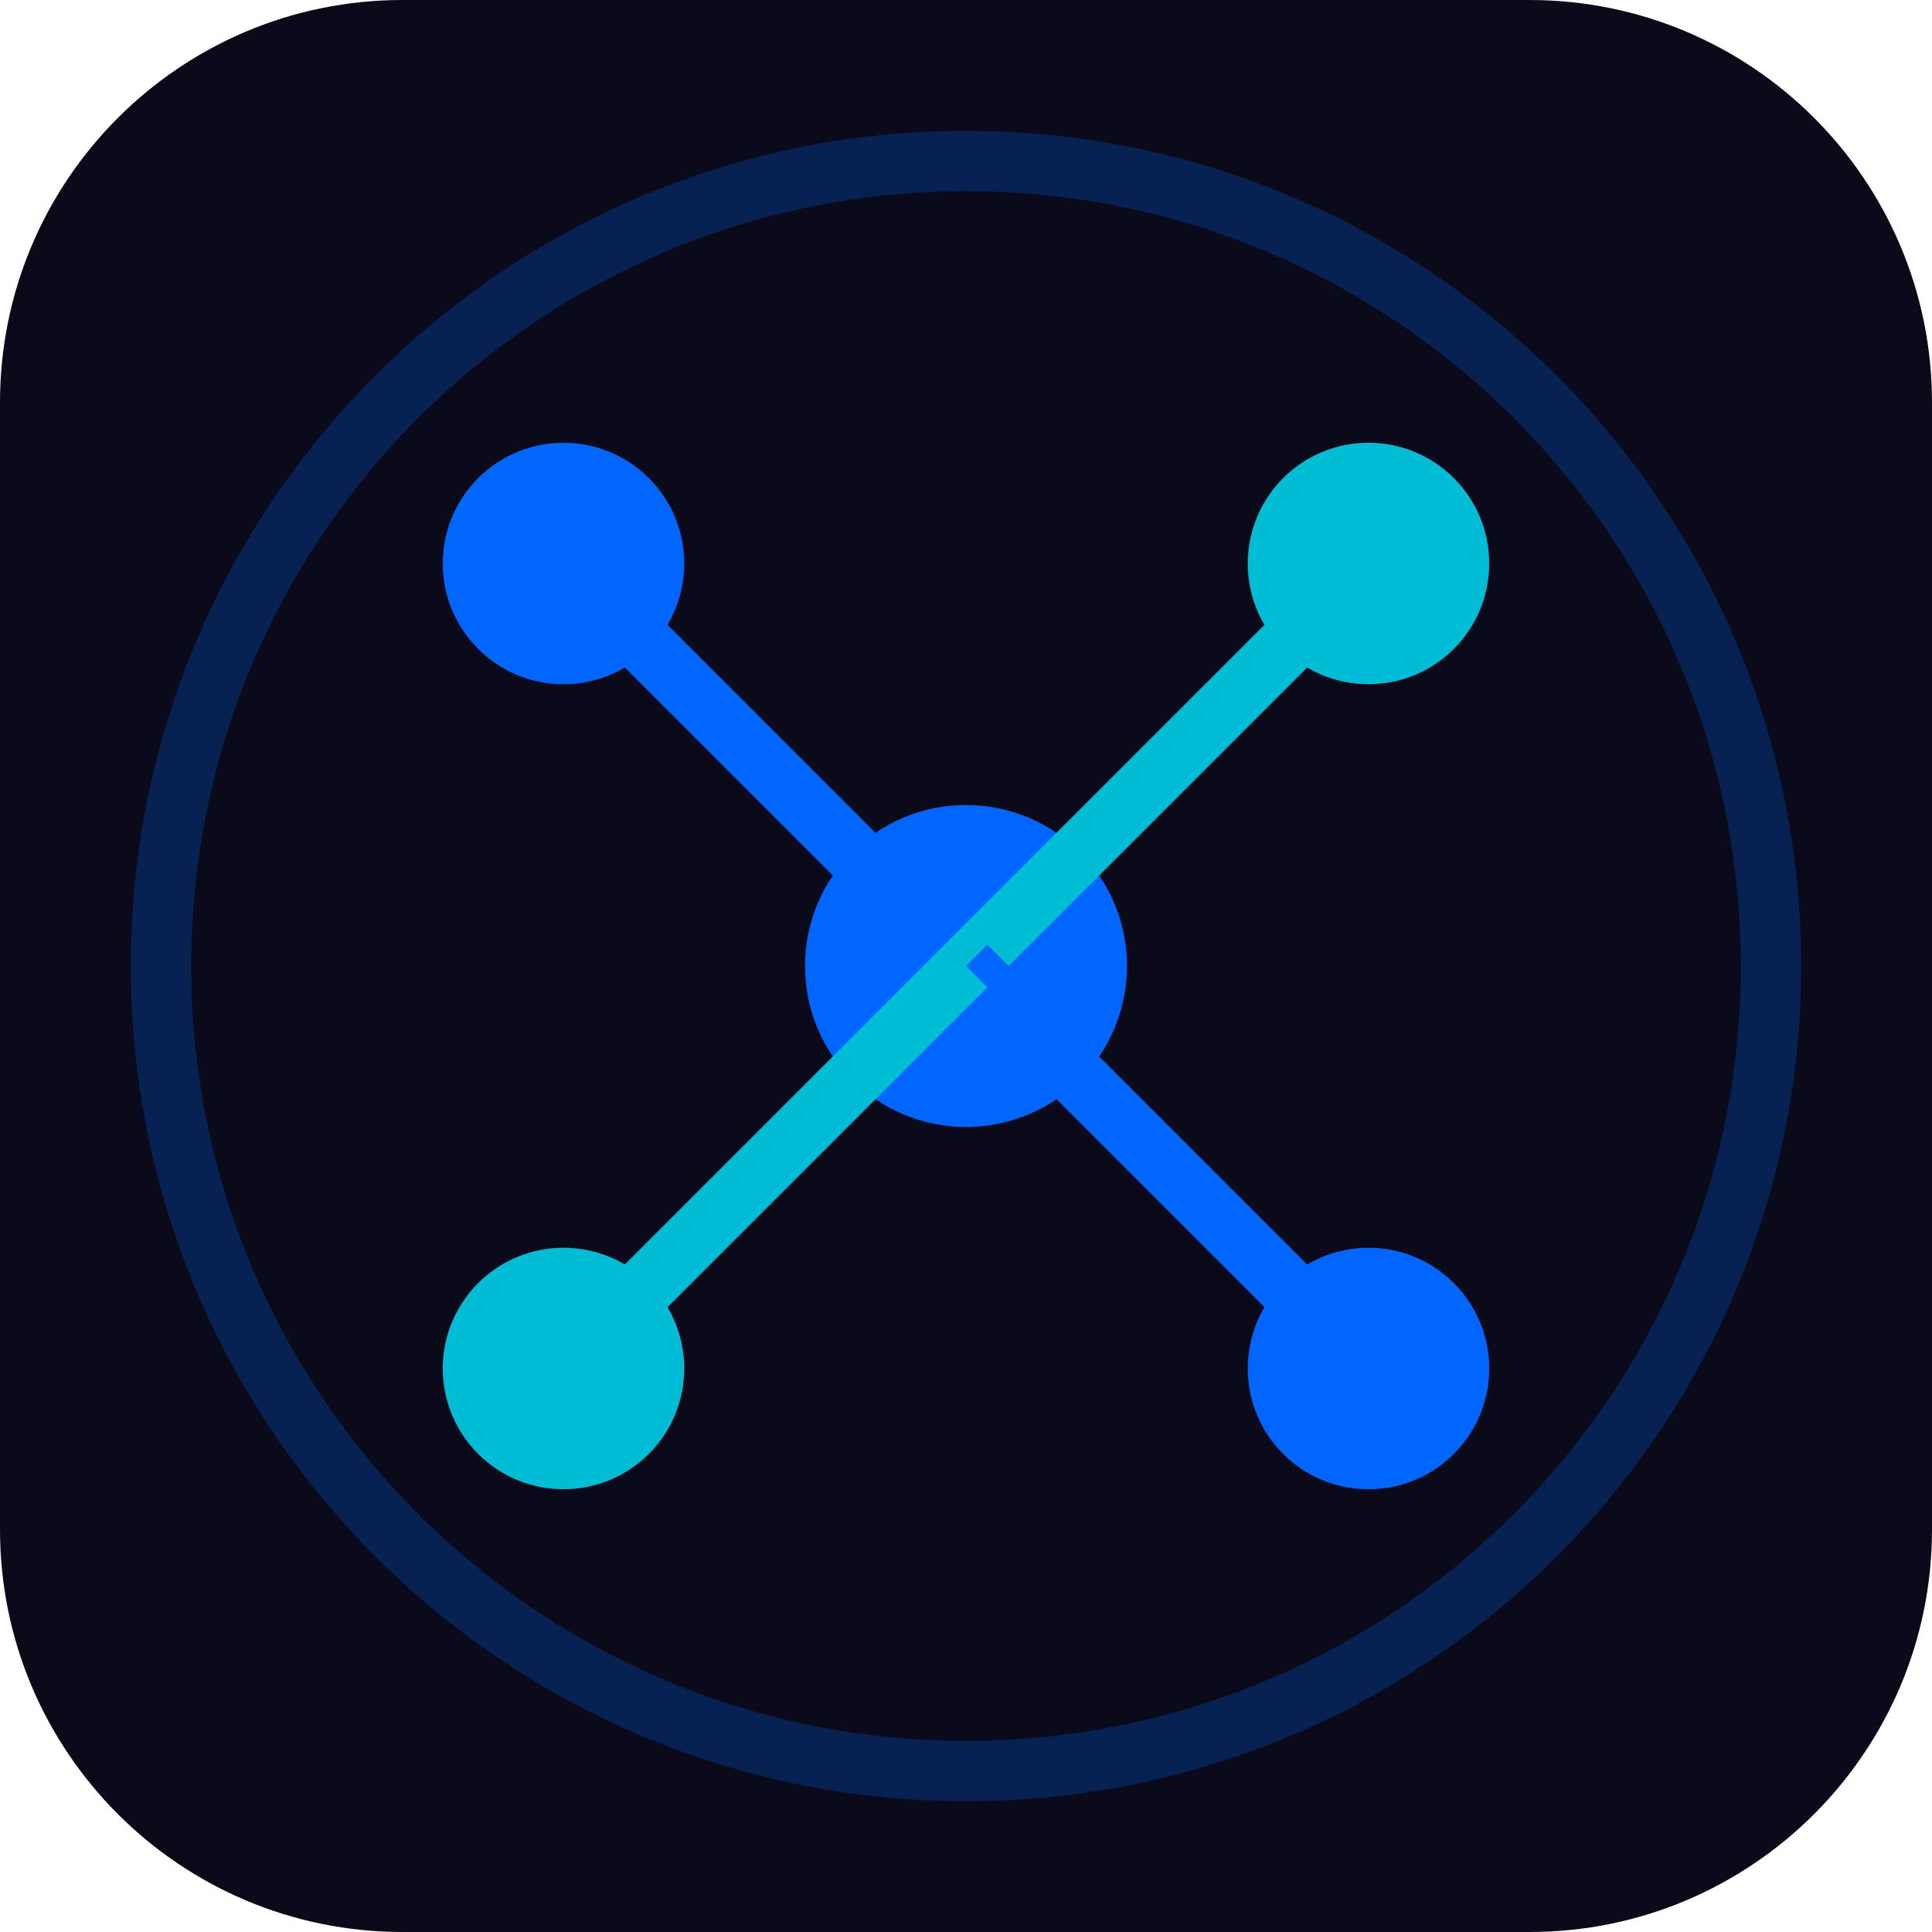
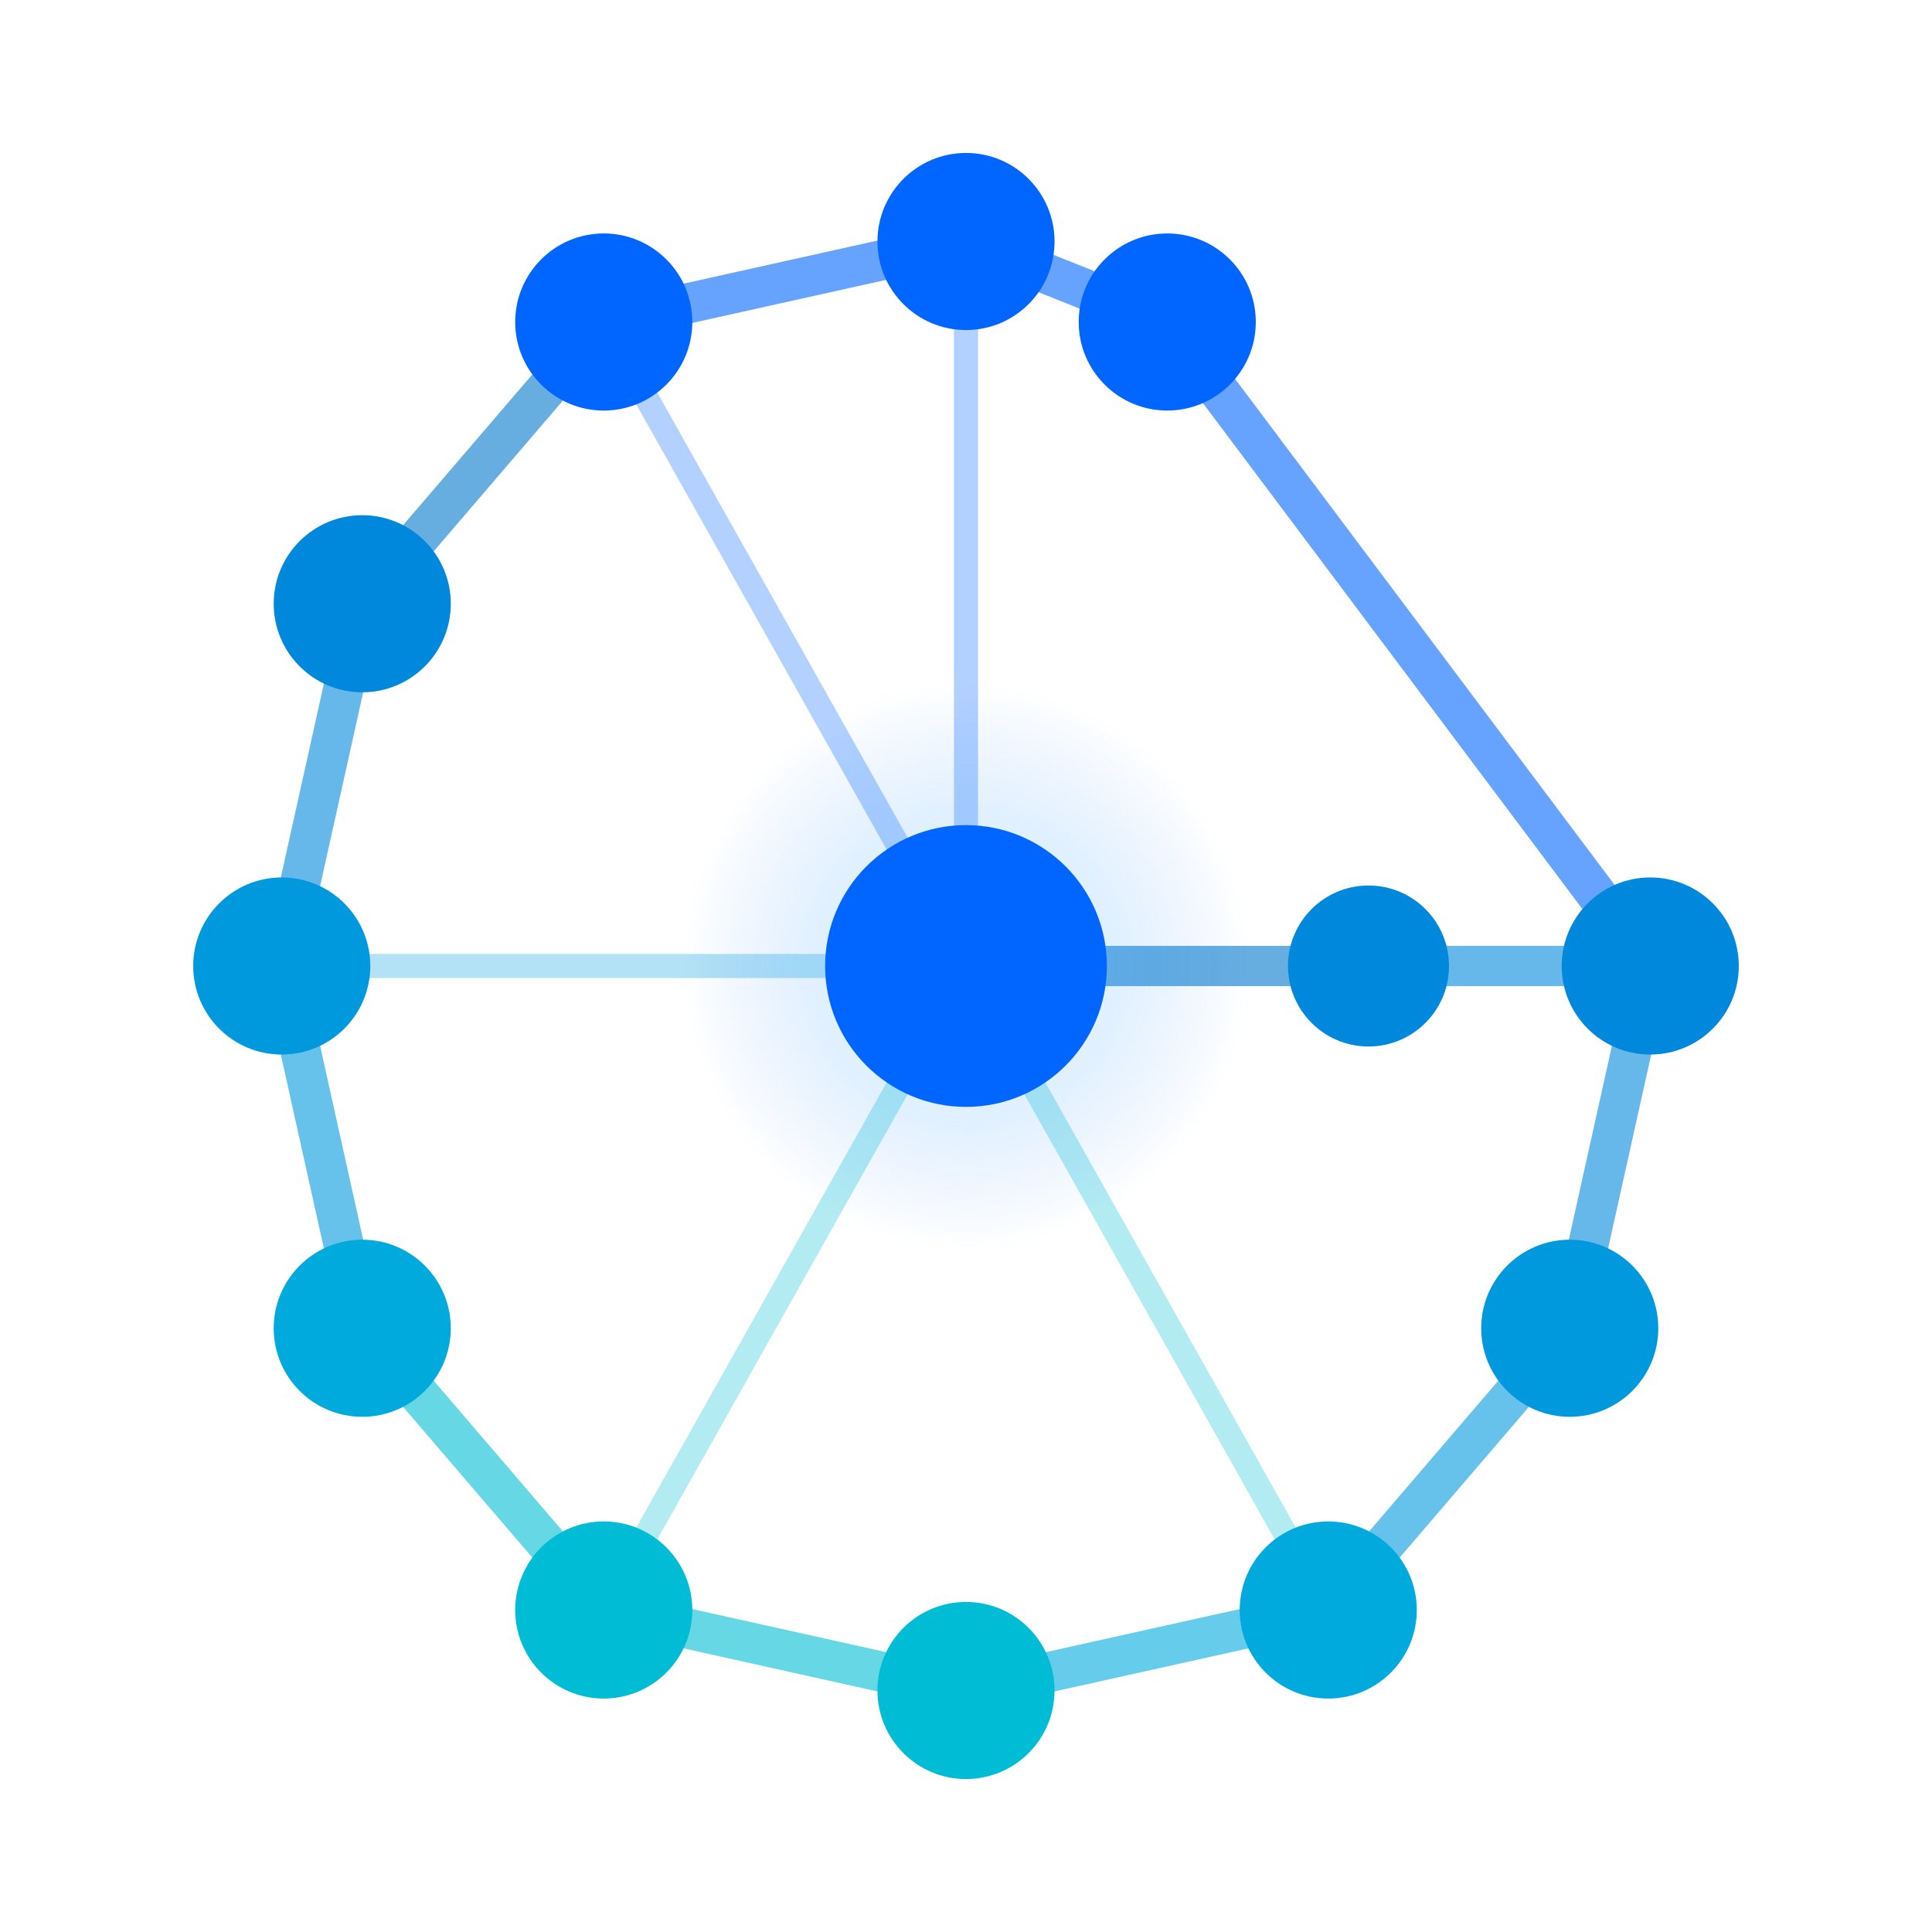
- <svg xmlns="http://www.w3.org/2000/svg" width="48" height="48" viewBox="0 0 48 48" fill="none">
-   <rect width="48" height="48" rx="10" fill="#0A0A1A" />
-   <circle cx="24" cy="24" r="20" stroke="#0066FF" stroke-width="1.5" opacity="0.25" />
-   <circle cx="14" cy="14" r="3" fill="#0066FF" />
-   <circle cx="34" cy="14" r="3" fill="#00BCD4" />
-   <circle cx="34" cy="34" r="3" fill="#0066FF" />
-   <circle cx="14" cy="34" r="3" fill="#00BCD4" />
-   <circle cx="24" cy="24" r="4" fill="#0066FF" />
-   <line x1="14" y1="14" x2="24" y2="24" stroke="#0066FF" stroke-width="1.5" />
-   <line x1="34" y1="14" x2="24" y2="24" stroke="#00BCD4" stroke-width="1.5" />
-   <line x1="34" y1="34" x2="24" y2="24" stroke="#0066FF" stroke-width="1.5" />
-   <line x1="14" y1="34" x2="24" y2="24" stroke="#00BCD4" stroke-width="1.5" />
+ <svg xmlns="http://www.w3.org/2000/svg" viewBox="0 0 48 48" fill="none">
+   <g stroke-linecap="round">
+     <line x1="29" y1="8" x2="41" y2="24" stroke="#0066FF" stroke-width="1" opacity="0.6" />
+     <line x1="41" y1="24" x2="39" y2="33" stroke="#0088DD" stroke-width="1" opacity="0.6" />
+     <line x1="39" y1="33" x2="33" y2="40" stroke="#0099DD" stroke-width="1" opacity="0.6" />
+     <line x1="33" y1="40" x2="24" y2="42" stroke="#00AADD" stroke-width="1" opacity="0.6" />
+     <line x1="24" y1="42" x2="15" y2="40" stroke="#00BCD4" stroke-width="1" opacity="0.6" />
+     <line x1="15" y1="40" x2="9" y2="33" stroke="#00BCD4" stroke-width="1" opacity="0.6" />
+     <line x1="9" y1="33" x2="7" y2="24" stroke="#0099DD" stroke-width="1" opacity="0.6" />
+     <line x1="7" y1="24" x2="9" y2="15" stroke="#0088DD" stroke-width="1" opacity="0.6" />
+     <line x1="9" y1="15" x2="15" y2="8" stroke="#0077CC" stroke-width="1" opacity="0.6" />
+     <line x1="15" y1="8" x2="24" y2="6" stroke="#0066FF" stroke-width="1" opacity="0.6" />
+     <line x1="24" y1="6" x2="29" y2="8" stroke="#0066FF" stroke-width="1" opacity="0.6" />
+     <line x1="41" y1="24" x2="34" y2="24" stroke="#0088DD" stroke-width="1" opacity="0.6" />
+     <line x1="34" y1="24" x2="24" y2="24" stroke="#0077CC" stroke-width="1" opacity="0.6" />
+     <line x1="24" y1="6" x2="24" y2="24" stroke="#0066FF" stroke-width="0.6" opacity="0.3" />
+     <line x1="15" y1="8" x2="24" y2="24" stroke="#0066FF" stroke-width="0.6" opacity="0.3" />
+     <line x1="7" y1="24" x2="24" y2="24" stroke="#0099DD" stroke-width="0.6" opacity="0.3" />
+     <line x1="15" y1="40" x2="24" y2="24" stroke="#00BCD4" stroke-width="0.6" opacity="0.3" />
+     <line x1="33" y1="40" x2="24" y2="24" stroke="#00BCD4" stroke-width="0.6" opacity="0.3" />
+   </g>
+   <circle cx="24" cy="6" r="2.2" fill="#0066FF" />
+   <circle cx="29" cy="8" r="2.2" fill="#0066FF" />
+   <circle cx="41" cy="24" r="2.2" fill="#0088DD" />
+   <circle cx="39" cy="33" r="2.2" fill="#0099DD" />
+   <circle cx="33" cy="40" r="2.2" fill="#00AADD" />
+   <circle cx="24" cy="42" r="2.2" fill="#00BCD4" />
+   <circle cx="15" cy="40" r="2.2" fill="#00BCD4" />
+   <circle cx="9" cy="33" r="2.2" fill="#00AADD" />
+   <circle cx="7" cy="24" r="2.2" fill="#0099DD" />
+   <circle cx="9" cy="15" r="2.2" fill="#0088DD" />
+   <circle cx="15" cy="8" r="2.2" fill="#0066FF" />
+   <circle cx="34" cy="24" r="2" fill="#0088DD" />
+   <circle cx="24" cy="24" r="7" fill="url(#fg)" opacity="0.35" />
+   <circle cx="24" cy="24" r="3.5" fill="#0066FF" />
+   <defs>
+     <radialGradient id="fg" cx="50%" cy="50%" r="50%">
+       <stop offset="0%" stop-color="#66D9FF" stop-opacity="0.9" />
+       <stop offset="100%" stop-color="#0066FF" stop-opacity="0" />
+     </radialGradient>
+   </defs>
</svg>
